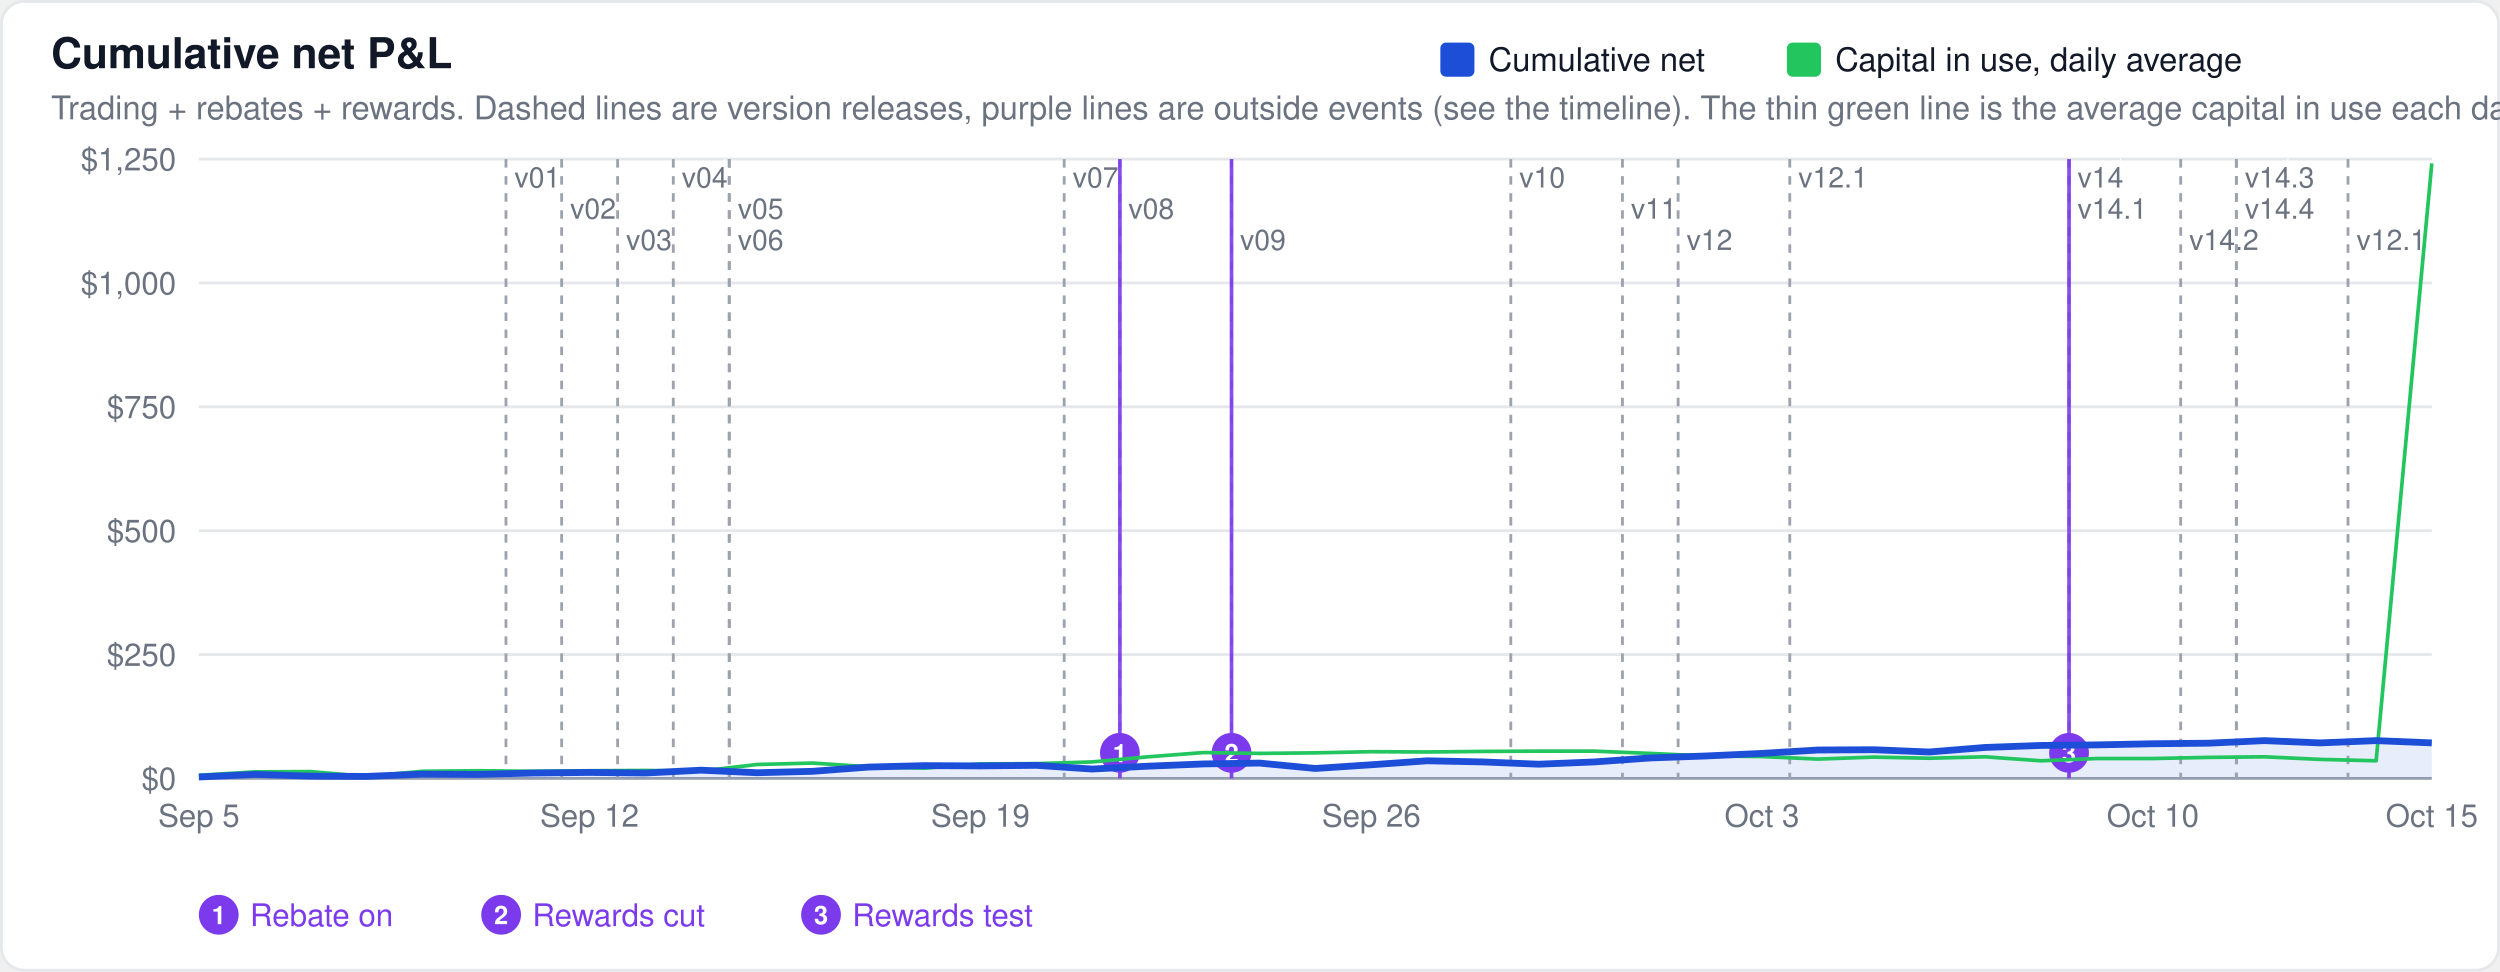
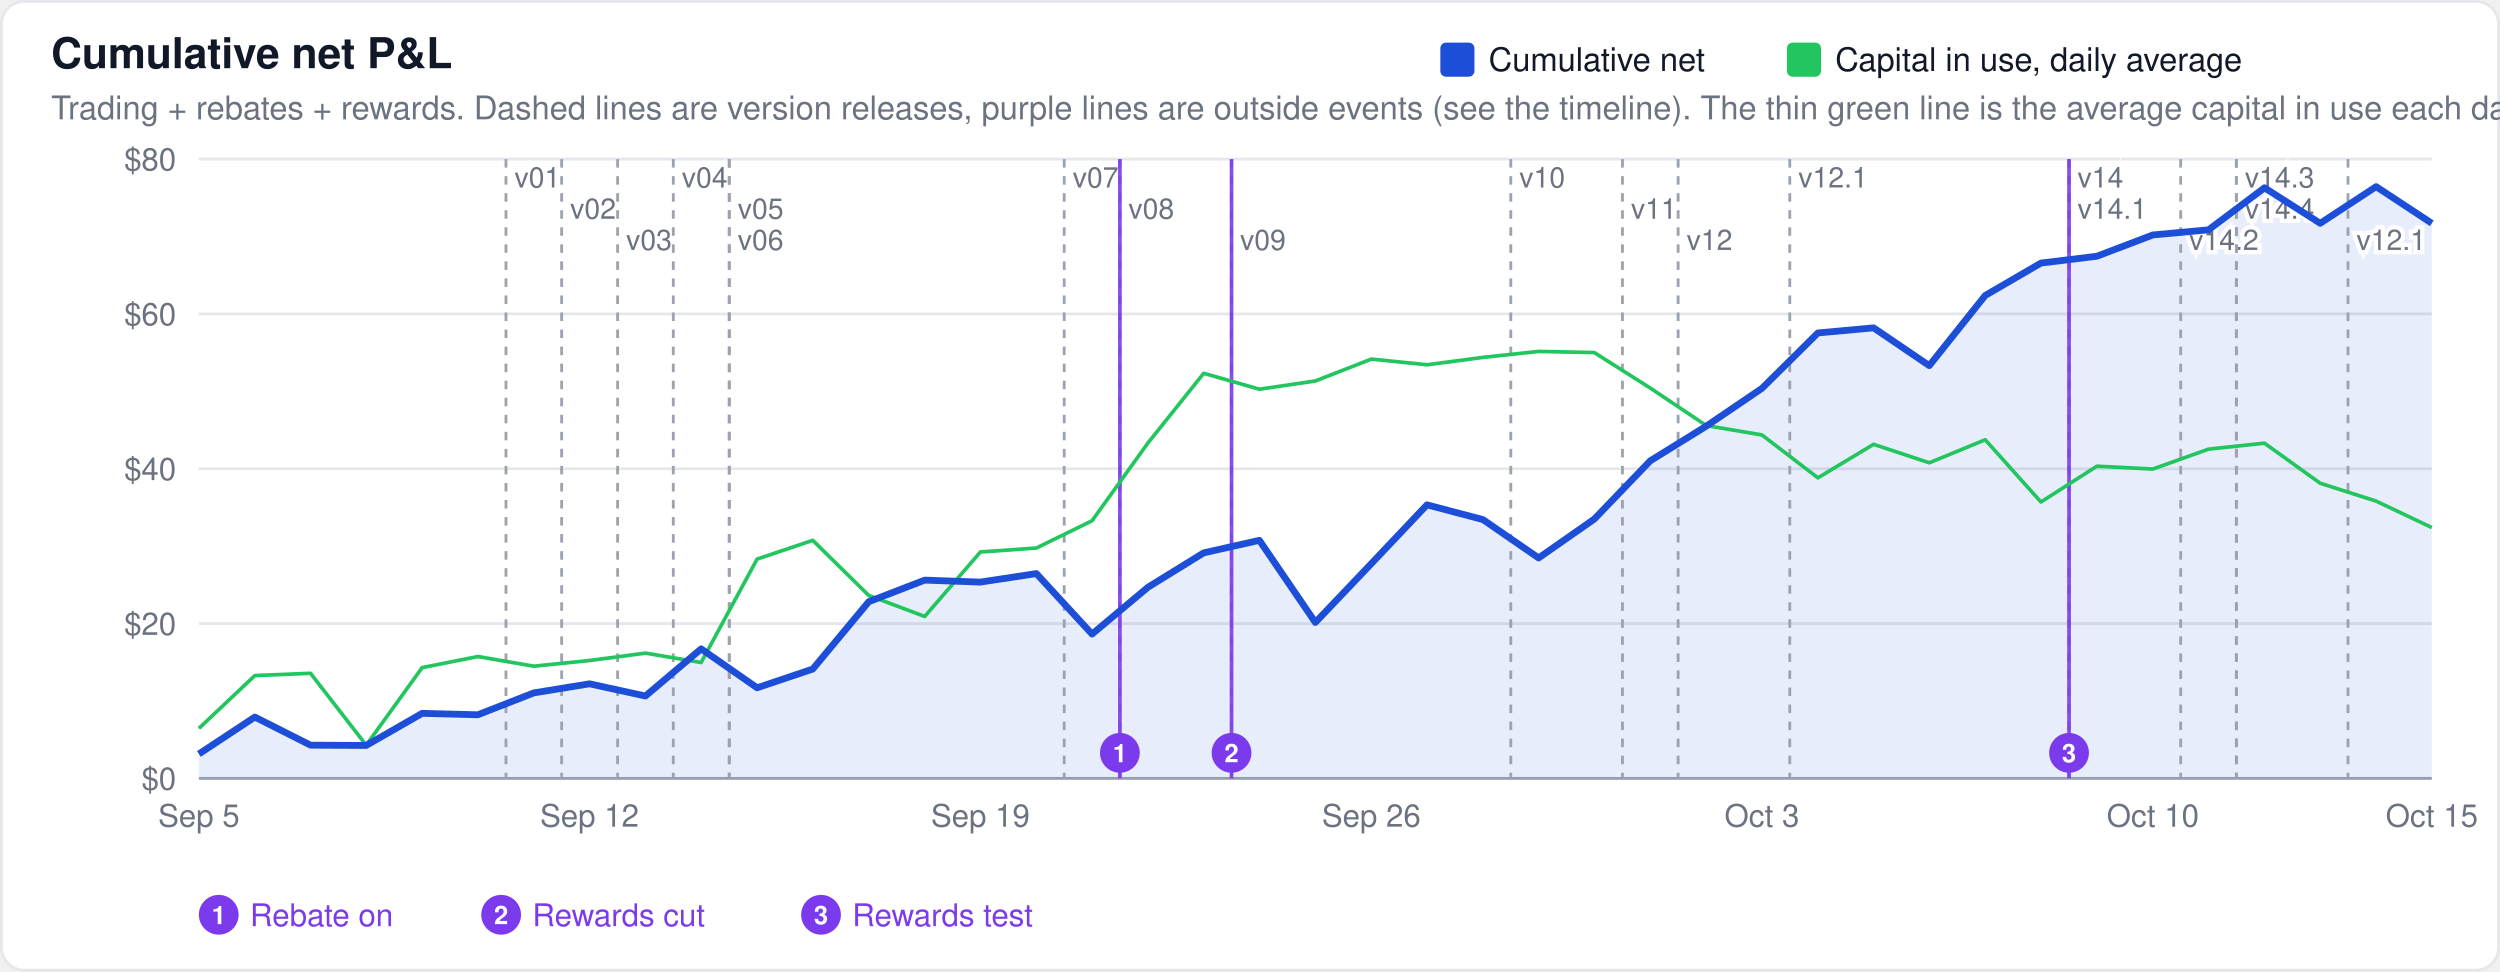
<svg xmlns="http://www.w3.org/2000/svg" width="880" height="342" viewBox="0 0 880 342" font-family="-apple-system,BlinkMacSystemFont,Segoe UI,Helvetica,Arial,sans-serif">
  <rect x="0.5" y="0.5" width="879" height="341" rx="8" fill="#ffffff" stroke="#e5e7eb" />
  <text x="18" y="24" font-size="15" font-weight="600" fill="#111827">Cumulative net P&amp;L</text>
  <text x="18" y="42" font-size="11.5" fill="#6b7280">Trading + rebates + rewards. Dashed lines are version releases, purple lines are outside events (see the timeline). The thin green line is the average capital in use each day.</text>
  <line x1="70" x2="856" y1="274.0" y2="274.0" stroke="#9ca3af" stroke-width="1" />
  <text x="62" y="278.0" font-size="11" text-anchor="end" fill="#6b7280">$0</text>
-   <line x1="70" x2="856" y1="230.4" y2="230.4" stroke="#e5e7eb" stroke-width="1" />
-   <text x="62" y="234.4" font-size="11" text-anchor="end" fill="#6b7280">$250</text>
-   <line x1="70" x2="856" y1="186.8" y2="186.8" stroke="#e5e7eb" stroke-width="1" />
-   <text x="62" y="190.8" font-size="11" text-anchor="end" fill="#6b7280">$500</text>
-   <line x1="70" x2="856" y1="143.2" y2="143.2" stroke="#e5e7eb" stroke-width="1" />
-   <text x="62" y="147.2" font-size="11" text-anchor="end" fill="#6b7280">$750</text>
-   <line x1="70" x2="856" y1="99.6" y2="99.6" stroke="#e5e7eb" stroke-width="1" />
-   <text x="62" y="103.6" font-size="11" text-anchor="end" fill="#6b7280">$1,000</text>
+   <line x1="70" x2="856" y1="219.5" y2="219.5" stroke="#e5e7eb" stroke-width="1" />
+   <text x="62" y="223.5" font-size="11" text-anchor="end" fill="#6b7280">$20</text>
+   <line x1="70" x2="856" y1="165.0" y2="165.0" stroke="#e5e7eb" stroke-width="1" />
+   <text x="62" y="169.0" font-size="11" text-anchor="end" fill="#6b7280">$40</text>
+   <line x1="70" x2="856" y1="110.5" y2="110.5" stroke="#e5e7eb" stroke-width="1" />
+   <text x="62" y="114.5" font-size="11" text-anchor="end" fill="#6b7280">$60</text>
  <line x1="70" x2="856" y1="56.0" y2="56.0" stroke="#e5e7eb" stroke-width="1" />
-   <text x="62" y="60.0" font-size="11" text-anchor="end" fill="#6b7280">$1,250</text>
-   <path d="M70.0,274.0 L70.0,273.5 L89.7,272.6 L109.3,273.2 L128.9,273.3 L148.6,272.5 L168.2,272.6 L187.9,272.1 L207.5,271.9 L227.2,272.1 L246.8,271.1 L266.5,272.0 L286.1,271.5 L305.8,270.0 L325.5,269.5 L345.1,269.6 L364.8,269.4 L384.4,270.7 L404.1,269.7 L423.7,268.9 L443.3,268.6 L463.0,270.5 L482.7,269.2 L502.3,267.8 L522.0,268.2 L541.6,269.0 L561.2,268.2 L580.9,266.8 L600.6,266.1 L620.2,265.2 L639.9,264.0 L659.5,263.9 L679.1,264.7 L698.8,263.1 L718.4,262.4 L738.1,262.2 L757.8,261.8 L777.4,261.6 L797.1,260.7 L816.7,261.5 L836.4,260.7 L856.0,261.5 L856.0,274.0 Z" fill="#1d4ed8" fill-opacity="0.1" stroke="none" />
+   <text x="62" y="60.0" font-size="11" text-anchor="end" fill="#6b7280">$80</text>
+   <path d="M70.0,274.0 L70.0,265.4 L89.7,252.4 L109.3,262.3 L128.9,262.4 L148.6,251.1 L168.2,251.6 L187.9,243.9 L207.5,240.7 L227.2,245.0 L246.8,228.4 L266.5,242.1 L286.1,235.5 L305.8,211.8 L325.5,204.2 L345.1,204.9 L364.8,201.9 L384.4,223.2 L404.1,206.7 L423.7,194.6 L443.3,190.2 L463.0,219.1 L482.7,198.4 L502.3,177.7 L522.0,182.9 L541.6,196.4 L561.2,182.7 L580.9,162.2 L600.6,150.0 L620.2,136.7 L639.9,117.2 L659.5,115.4 L679.1,128.7 L698.8,104.0 L718.4,92.6 L738.1,90.2 L757.8,82.7 L777.4,80.9 L797.1,66.1 L816.7,78.6 L836.4,65.7 L856.0,78.6 L856.0,274.0 Z" fill="#1d4ed8" fill-opacity="0.1" stroke="none" />
  <line x1="178.1" x2="178.1" y1="56" y2="274" stroke="#9ca3af" stroke-width="1" stroke-dasharray="3,3" />
  <text x="181.1" y="66" font-size="10" fill="#6b7280" stroke="#ffffff" stroke-width="3" paint-order="stroke">v01</text>
  <line x1="197.7" x2="197.7" y1="56" y2="274" stroke="#9ca3af" stroke-width="1" stroke-dasharray="3,3" />
  <text x="200.7" y="77" font-size="10" fill="#6b7280" stroke="#ffffff" stroke-width="3" paint-order="stroke">v02</text>
  <line x1="217.4" x2="217.4" y1="56" y2="274" stroke="#9ca3af" stroke-width="1" stroke-dasharray="3,3" />
  <text x="220.4" y="88" font-size="10" fill="#6b7280" stroke="#ffffff" stroke-width="3" paint-order="stroke">v03</text>
  <line x1="237.0" x2="237.0" y1="56" y2="274" stroke="#9ca3af" stroke-width="1" stroke-dasharray="3,3" />
  <text x="240.0" y="66" font-size="10" fill="#6b7280" stroke="#ffffff" stroke-width="3" paint-order="stroke">v04</text>
  <line x1="256.7" x2="256.7" y1="56" y2="274" stroke="#9ca3af" stroke-width="1" stroke-dasharray="3,3" />
  <text x="259.7" y="77" font-size="10" fill="#6b7280" stroke="#ffffff" stroke-width="3" paint-order="stroke">v05</text>
  <line x1="256.7" x2="256.7" y1="56" y2="274" stroke="#9ca3af" stroke-width="1" stroke-dasharray="3,3" />
  <text x="259.7" y="88" font-size="10" fill="#6b7280" stroke="#ffffff" stroke-width="3" paint-order="stroke">v06</text>
  <line x1="374.6" x2="374.6" y1="56" y2="274" stroke="#9ca3af" stroke-width="1" stroke-dasharray="3,3" />
  <text x="377.6" y="66" font-size="10" fill="#6b7280" stroke="#ffffff" stroke-width="3" paint-order="stroke">v07</text>
  <line x1="394.2" x2="394.2" y1="56" y2="274" stroke="#9ca3af" stroke-width="1" stroke-dasharray="3,3" />
  <text x="397.2" y="77" font-size="10" fill="#6b7280" stroke="#ffffff" stroke-width="3" paint-order="stroke">v08</text>
  <line x1="433.5" x2="433.5" y1="56" y2="274" stroke="#9ca3af" stroke-width="1" stroke-dasharray="3,3" />
  <text x="436.5" y="88" font-size="10" fill="#6b7280" stroke="#ffffff" stroke-width="3" paint-order="stroke">v09</text>
  <line x1="531.8" x2="531.8" y1="56" y2="274" stroke="#9ca3af" stroke-width="1" stroke-dasharray="3,3" />
  <text x="534.8" y="66" font-size="10" fill="#6b7280" stroke="#ffffff" stroke-width="3" paint-order="stroke">v10</text>
  <line x1="571.1" x2="571.1" y1="56" y2="274" stroke="#9ca3af" stroke-width="1" stroke-dasharray="3,3" />
  <text x="574.1" y="77" font-size="10" fill="#6b7280" stroke="#ffffff" stroke-width="3" paint-order="stroke">v11</text>
  <line x1="590.7" x2="590.7" y1="56" y2="274" stroke="#9ca3af" stroke-width="1" stroke-dasharray="3,3" />
  <text x="593.7" y="88" font-size="10" fill="#6b7280" stroke="#ffffff" stroke-width="3" paint-order="stroke">v12</text>
  <line x1="630.0" x2="630.0" y1="56" y2="274" stroke="#9ca3af" stroke-width="1" stroke-dasharray="3,3" />
  <text x="633.0" y="66" font-size="10" fill="#6b7280" stroke="#ffffff" stroke-width="3" paint-order="stroke">v12.1</text>
  <line x1="728.3" x2="728.3" y1="56" y2="274" stroke="#9ca3af" stroke-width="1" stroke-dasharray="3,3" />
  <text x="731.3" y="66" font-size="10" fill="#6b7280" stroke="#ffffff" stroke-width="3" paint-order="stroke">v14</text>
  <line x1="728.3" x2="728.3" y1="56" y2="274" stroke="#9ca3af" stroke-width="1" stroke-dasharray="3,3" />
  <text x="731.3" y="77" font-size="10" fill="#6b7280" stroke="#ffffff" stroke-width="3" paint-order="stroke">v14.1</text>
  <line x1="767.6" x2="767.6" y1="56" y2="274" stroke="#9ca3af" stroke-width="1" stroke-dasharray="3,3" />
  <text x="770.6" y="88" font-size="10" fill="#6b7280" stroke="#ffffff" stroke-width="3" paint-order="stroke">v14.2</text>
  <line x1="787.2" x2="787.2" y1="56" y2="274" stroke="#9ca3af" stroke-width="1" stroke-dasharray="3,3" />
  <text x="790.2" y="66" font-size="10" fill="#6b7280" stroke="#ffffff" stroke-width="3" paint-order="stroke">v14.3</text>
  <line x1="787.2" x2="787.2" y1="56" y2="274" stroke="#9ca3af" stroke-width="1" stroke-dasharray="3,3" />
  <text x="790.2" y="77" font-size="10" fill="#6b7280" stroke="#ffffff" stroke-width="3" paint-order="stroke">v14.4</text>
  <line x1="826.5" x2="826.5" y1="56" y2="274" stroke="#9ca3af" stroke-width="1" stroke-dasharray="3,3" />
  <text x="829.5" y="88" font-size="10" fill="#6b7280" stroke="#ffffff" stroke-width="3" paint-order="stroke">v12.1</text>
  <line x1="394.2" x2="394.2" y1="56" y2="274" stroke="#7c3aed" stroke-width="1.3" opacity="0.9" />
  <circle cx="394.2" cy="265.0" r="7" fill="#7c3aed" />
  <text x="394.2" y="268.3" font-size="9" font-weight="600" text-anchor="middle" fill="#ffffff">1</text>
  <line x1="433.5" x2="433.5" y1="56" y2="274" stroke="#7c3aed" stroke-width="1.3" opacity="0.9" />
  <circle cx="433.5" cy="265.0" r="7" fill="#7c3aed" />
  <text x="433.5" y="268.3" font-size="9" font-weight="600" text-anchor="middle" fill="#ffffff">2</text>
  <line x1="728.3" x2="728.3" y1="56" y2="274" stroke="#7c3aed" stroke-width="1.3" opacity="0.9" />
  <circle cx="728.3" cy="265.0" r="7" fill="#7c3aed" />
  <text x="728.3" y="268.3" font-size="9" font-weight="600" text-anchor="middle" fill="#ffffff">3</text>
  <circle cx="77.0" cy="322.0" r="7" fill="#7c3aed" />
  <text x="77.0" y="325.3" font-size="9" font-weight="600" text-anchor="middle" fill="#ffffff">1</text>
  <text x="88.0" y="326.0" font-size="11" fill="#7c3aed">Rebate on</text>
  <circle cx="176.4" cy="322.0" r="7" fill="#7c3aed" />
  <text x="176.4" y="325.3" font-size="9" font-weight="600" text-anchor="middle" fill="#ffffff">2</text>
  <text x="187.4" y="326.0" font-size="11" fill="#7c3aed">Rewards cut</text>
  <circle cx="289.0" cy="322.0" r="7" fill="#7c3aed" />
  <text x="289.0" y="325.3" font-size="9" font-weight="600" text-anchor="middle" fill="#ffffff">3</text>
  <text x="300.0" y="326.0" font-size="11" fill="#7c3aed">Rewards test</text>
-   <path d="M70.0,272.9 L89.7,271.7 L109.3,271.6 L128.9,273.3 L148.6,271.5 L168.2,271.3 L187.9,271.5 L207.5,271.3 L227.2,271.2 L246.8,271.4 L266.5,269.1 L286.1,268.6 L305.8,269.9 L325.5,270.4 L345.1,268.9 L364.8,268.8 L384.4,268.2 L404.1,266.4 L423.7,264.9 L443.3,265.2 L463.0,265.0 L482.7,264.6 L502.3,264.7 L522.0,264.5 L541.6,264.4 L561.2,264.4 L580.9,265.2 L600.6,266.1 L620.2,266.3 L639.9,267.2 L659.5,266.5 L679.1,266.9 L698.8,266.4 L718.4,267.8 L738.1,267.0 L757.8,267.0 L777.4,266.6 L797.1,266.4 L816.7,267.3 L836.4,267.8 L856.0,57.5" fill="none" stroke="#22c55e" stroke-width="1.3" stroke-linejoin="round" />
-   <path d="M70.0,273.5 L89.7,272.6 L109.3,273.2 L128.9,273.3 L148.6,272.5 L168.2,272.6 L187.9,272.1 L207.5,271.9 L227.2,272.1 L246.8,271.1 L266.5,272.0 L286.1,271.5 L305.8,270.0 L325.5,269.5 L345.1,269.6 L364.8,269.4 L384.4,270.7 L404.1,269.7 L423.7,268.9 L443.3,268.6 L463.0,270.5 L482.7,269.2 L502.3,267.8 L522.0,268.2 L541.6,269.0 L561.2,268.2 L580.9,266.8 L600.6,266.1 L620.2,265.2 L639.9,264.0 L659.5,263.9 L679.1,264.7 L698.8,263.1 L718.4,262.4 L738.1,262.2 L757.8,261.8 L777.4,261.6 L797.1,260.7 L816.7,261.5 L836.4,260.7 L856.0,261.5" fill="none" stroke="#1d4ed8" stroke-width="2.4" stroke-linejoin="round" />
+   <path d="M70.0,256.4 L89.7,237.8 L109.3,237.0 L128.9,262.3 L148.6,235.0 L168.2,231.1 L187.9,234.5 L207.5,232.5 L227.2,229.9 L246.8,233.2 L266.5,196.8 L286.1,190.2 L305.8,209.6 L325.5,217.0 L345.1,194.3 L364.8,192.9 L384.4,183.3 L404.1,155.9 L423.7,131.4 L443.3,137.0 L463.0,134.1 L482.7,126.4 L502.3,128.4 L522.0,125.8 L541.6,123.7 L561.2,124.1 L580.9,136.6 L600.6,149.8 L620.2,153.1 L639.9,168.2 L659.5,156.4 L679.1,162.9 L698.8,154.8 L718.4,176.7 L738.1,164.1 L757.8,165.1 L777.4,158.1 L797.1,156.0 L816.7,170.1 L836.4,176.4 L856.0,185.7" fill="none" stroke="#22c55e" stroke-width="1.3" stroke-linejoin="round" />
+   <path d="M70.0,265.4 L89.7,252.4 L109.3,262.3 L128.9,262.4 L148.6,251.1 L168.2,251.6 L187.9,243.9 L207.5,240.7 L227.2,245.0 L246.8,228.4 L266.5,242.1 L286.1,235.5 L305.8,211.8 L325.5,204.2 L345.1,204.9 L364.8,201.9 L384.4,223.2 L404.1,206.7 L423.7,194.6 L443.3,190.2 L463.0,219.1 L482.7,198.4 L502.3,177.7 L522.0,182.9 L541.6,196.4 L561.2,182.7 L580.9,162.2 L600.6,150.0 L620.2,136.7 L639.9,117.2 L659.5,115.4 L679.1,128.7 L698.8,104.0 L718.4,92.6 L738.1,90.2 L757.8,82.7 L777.4,80.9 L797.1,66.1 L816.7,78.6 L836.4,65.7 L856.0,78.6" fill="none" stroke="#1d4ed8" stroke-width="2.4" stroke-linejoin="round" />
  <rect x="629.0" y="15" width="12" height="12" rx="2" fill="#22c55e" />
  <text x="646.0" y="25" font-size="11.5" fill="#111827">Capital in use, daily average</text>
  <rect x="507.0" y="15" width="12" height="12" rx="2" fill="#1d4ed8" />
  <text x="524.0" y="25" font-size="11.5" fill="#111827">Cumulative net</text>
  <text x="70.0" y="291" font-size="11" text-anchor="middle" fill="#6b7280">Sep 5</text>
  <text x="207.5" y="291" font-size="11" text-anchor="middle" fill="#6b7280">Sep 12</text>
  <text x="345.1" y="291" font-size="11" text-anchor="middle" fill="#6b7280">Sep 19</text>
  <text x="482.7" y="291" font-size="11" text-anchor="middle" fill="#6b7280">Sep 26</text>
  <text x="620.2" y="291" font-size="11" text-anchor="middle" fill="#6b7280">Oct 3</text>
  <text x="757.8" y="291" font-size="11" text-anchor="middle" fill="#6b7280">Oct 10</text>
  <text x="856.0" y="291" font-size="11" text-anchor="middle" fill="#6b7280">Oct 15</text>
</svg>
